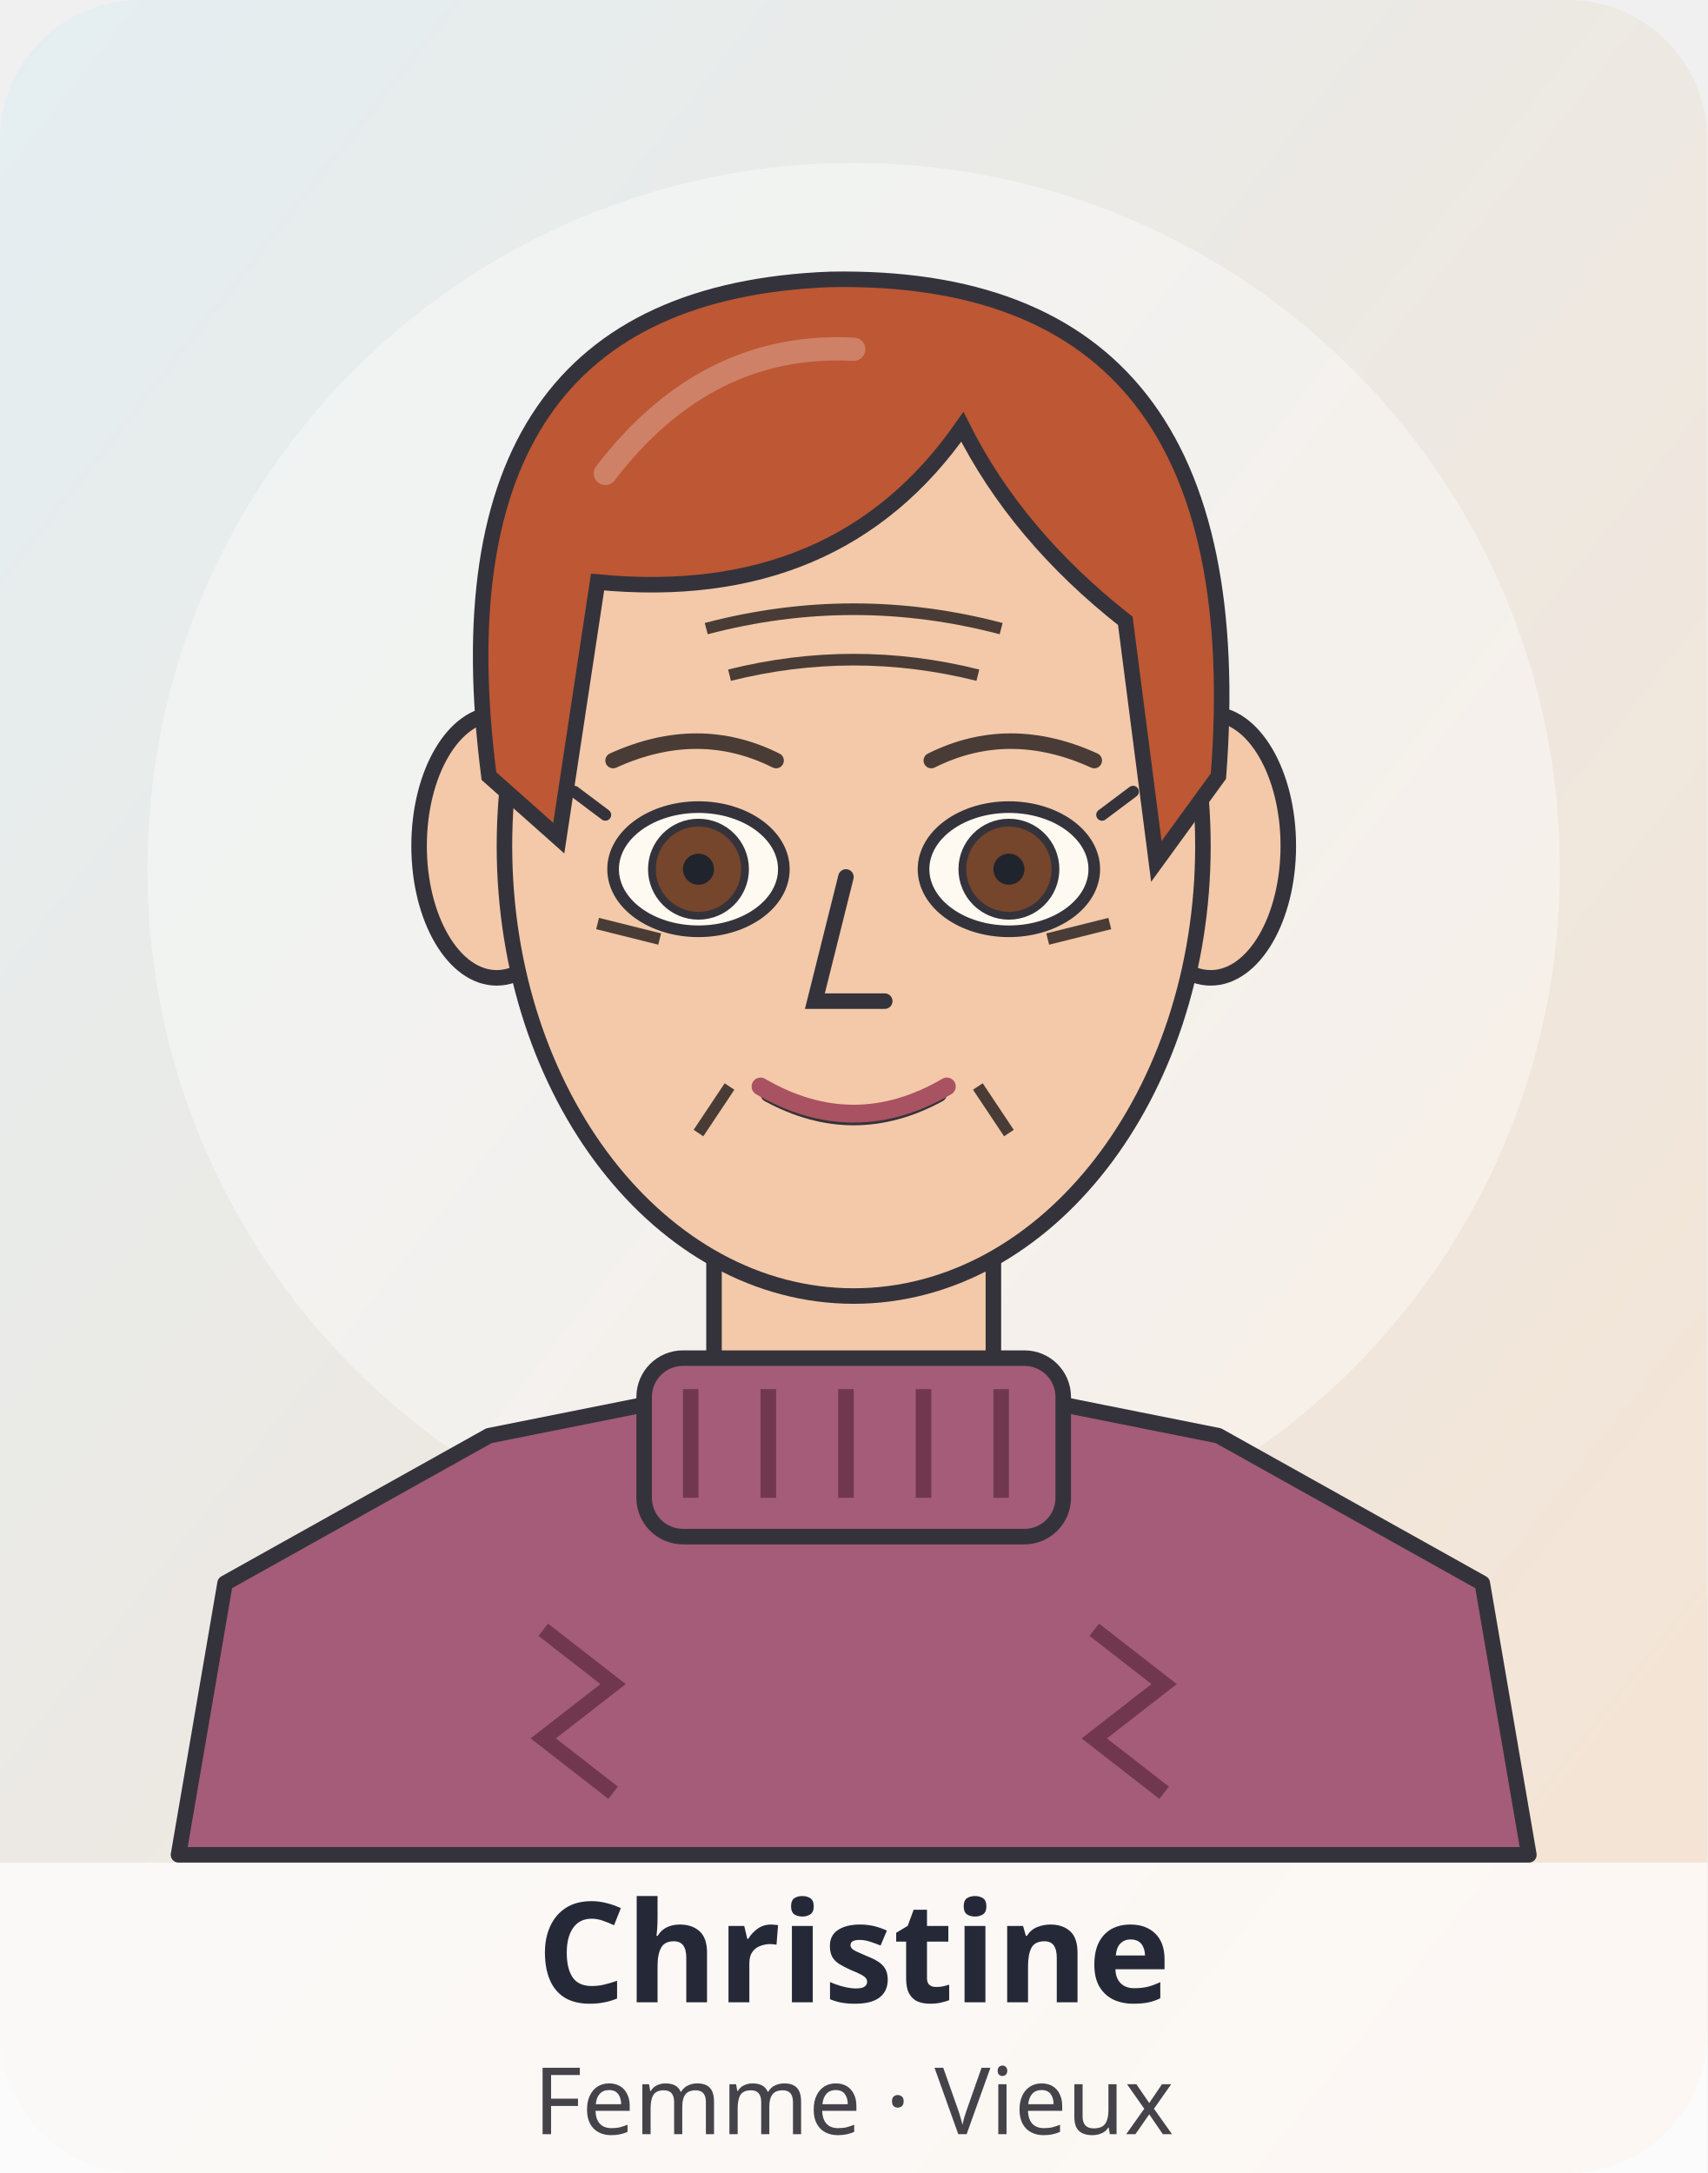
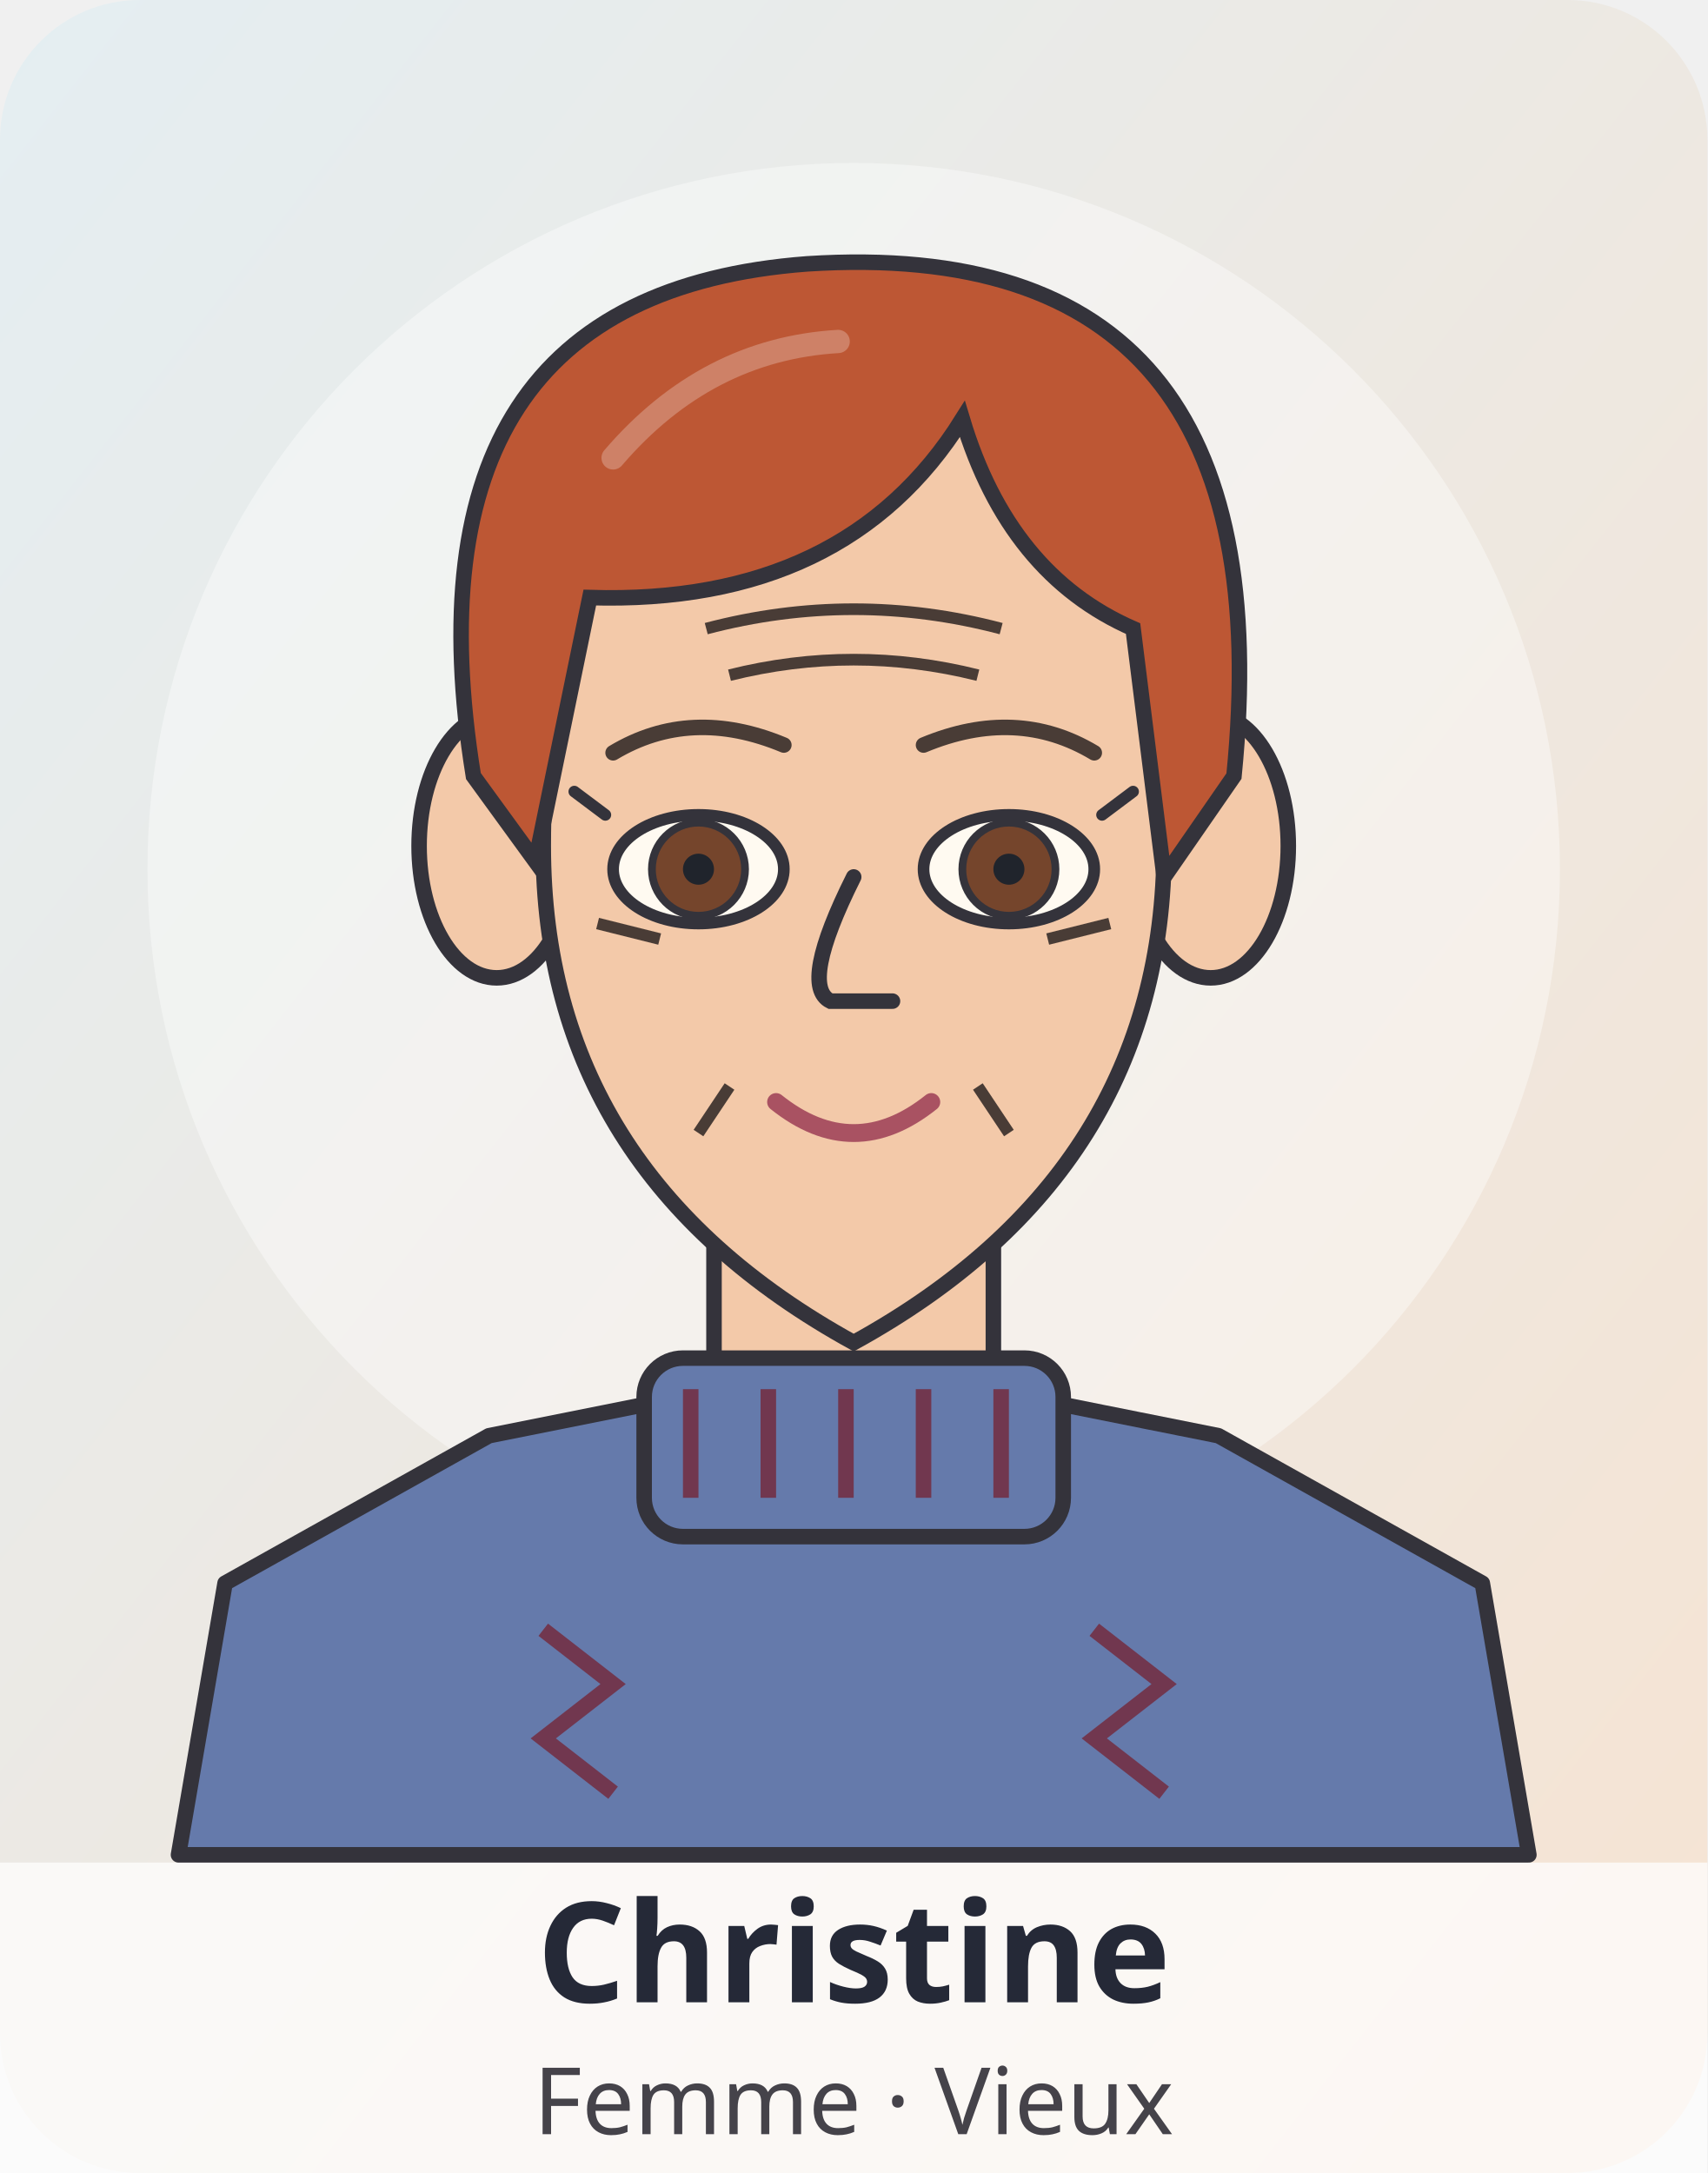
<svg xmlns="http://www.w3.org/2000/svg" viewBox="0 0 220 280" role="img" aria-labelledby="title-c19 desc-c19">
  <defs>
    <linearGradient id="fond-c19" x2="1" y2="1">
      <stop stop-color="#e4eef2" />
      <stop offset="1" stop-color="#f6e3d2" />
    </linearGradient>
  </defs>
  <rect width="220" height="280" rx="18" fill="url(#fond-c19)" />
  <circle cx="110" cy="112" r="91" fill="#fff" opacity=".38" />
  <path d="M0 240 H220 V280 H0Z" fill="#fff" opacity=".72" />
  <path d="M92 153 V186 Q110 203 128 186 V153" fill="#f3c9a9" stroke="#34333b" stroke-width="2" />
-   <path d="M83 181 L63 185 L29 204 L23 239 L197 239 L191 204 L157 185 L137 181Z" fill="#a45c78" stroke="#34333b" stroke-width="2" stroke-linejoin="round" />
-   <rect x="83" y="175" width="54" height="23" rx="5" fill="#a45c78" stroke="#34333b" stroke-width="2" stroke-linejoin="round" />
+   <path d="M83 181 L63 185 L29 204 L23 239 L197 239 L191 204 L157 185 L137 181Z" fill="#657aab" stroke="#34333b" stroke-width="2" stroke-linejoin="round" />
+   <rect x="83" y="175" width="54" height="23" rx="5" fill="#657aab" stroke="#34333b" stroke-width="2" stroke-linejoin="round" />
  <path d="M89 179 V193 M99 179 V193 M109 179 V193 M119 179 V193 M129 179 V193 M70 210 L79 217 L70 224 L79 231 M141 210 L150 217 L141 224 L150 231" fill="none" stroke="#71374f" stroke-width="2" />
  <g fill="#f3c9a9" stroke="#34333b" stroke-width="2">
    <ellipse cx="64" cy="109" rx="10" ry="17" />
    <ellipse cx="156" cy="109" rx="10" ry="17" />
-     <ellipse cx="110" cy="109" rx="45" ry="58" />
+     <path d="M110 51 C83 51 70 73 70 109 Q70 151 110 173 Q150 151 150 109 C150 73 137 51 110 51Z" />
  </g>
-   <path d="M63 100 Q55 38 107 36 Q162 35 157 100 L149 111 L145 80 Q131 69 124 55 Q108 78 77 75 L72 108Z" fill="#bd5734" stroke="#34333b" stroke-width="2" />
-   <path d="M78 61 Q91 44 110 45" fill="none" stroke="#fff" stroke-opacity=".25" stroke-width="3" stroke-linecap="round" />
+   <path d="M61 100 Q51 38 104 34 Q166 30 159 100 L150 113 L146 81 Q130 74 124 54 Q109 78 76 77 L69 111Z" fill="#bd5734" stroke="#34333b" stroke-width="2" />
+   <path d="M79 59 Q91 45 108 44" fill="none" stroke="#fff" stroke-opacity=".25" stroke-width="3" stroke-linecap="round" />
  <path d="M91 81 Q110 76 129 81 M94 87 Q110 83 126 87 M77 119 L85 121 M143 119 L135 121 M90 146 L94 140 M130 146 L126 140" fill="none" stroke="#493c36" stroke-width="1.5" />
  <g fill="#fffaf1" stroke="#34333b" stroke-width="1.5">
-     <ellipse cx="90" cy="112" rx="11" ry="8" />
-     <ellipse cx="130" cy="112" rx="11" ry="8" />
+     <ellipse cx="90" cy="112" rx="11" ry="7" />
+     <ellipse cx="130" cy="112" rx="11" ry="7" />
  </g>
  <g fill="#75452c" stroke="#34333b" stroke-width="1">
    <circle cx="90" cy="112" r="6" />
    <circle cx="130" cy="112" r="6" />
  </g>
  <g fill="#20242c">
    <circle cx="90" cy="112" r="2" />
    <circle cx="130" cy="112" r="2" />
  </g>
-   <path d="M79 98 Q90 93 100 98 M120 98 Q130 93 141 98" fill="none" stroke="#493c36" stroke-width="2" stroke-linecap="round" />
-   <path d="M109 113 L105 129 L114 129 M99 141 Q110 147 121 141" fill="none" stroke="#34333b" stroke-width="2" stroke-linecap="round" />
-   <path d="M98 140 Q110 147 122 140" fill="none" stroke="#a95262" stroke-width="2.3" stroke-linecap="round" />
+   <path d="M79 97 Q89 91 101 96 M119 96 Q131 91 141 97" fill="none" stroke="#493c36" stroke-width="2" stroke-linecap="round" />
+   <path d="M110 113 Q103 127 107 129 L115 129 M100 142 Q110 150 120 142" fill="none" stroke="#34333b" stroke-width="2" stroke-linecap="round" />
+   <path d="M100 142 Q110 150 120 142" fill="none" stroke="#a95262" stroke-width="2.3" stroke-linecap="round" />
  <path d="M78 105 L74 102 M142 105 L146 102" fill="none" stroke="#34333b" stroke-width="1.5" stroke-linecap="round" />
  <text x="110" y="258" text-anchor="middle" font-family="sans-serif" font-size="18" font-weight="700" fill="#252937">Christine</text>
  <text x="110" y="275" text-anchor="middle" font-family="sans-serif" font-size="12" fill="#45434a">Femme · Vieux</text>
</svg>
